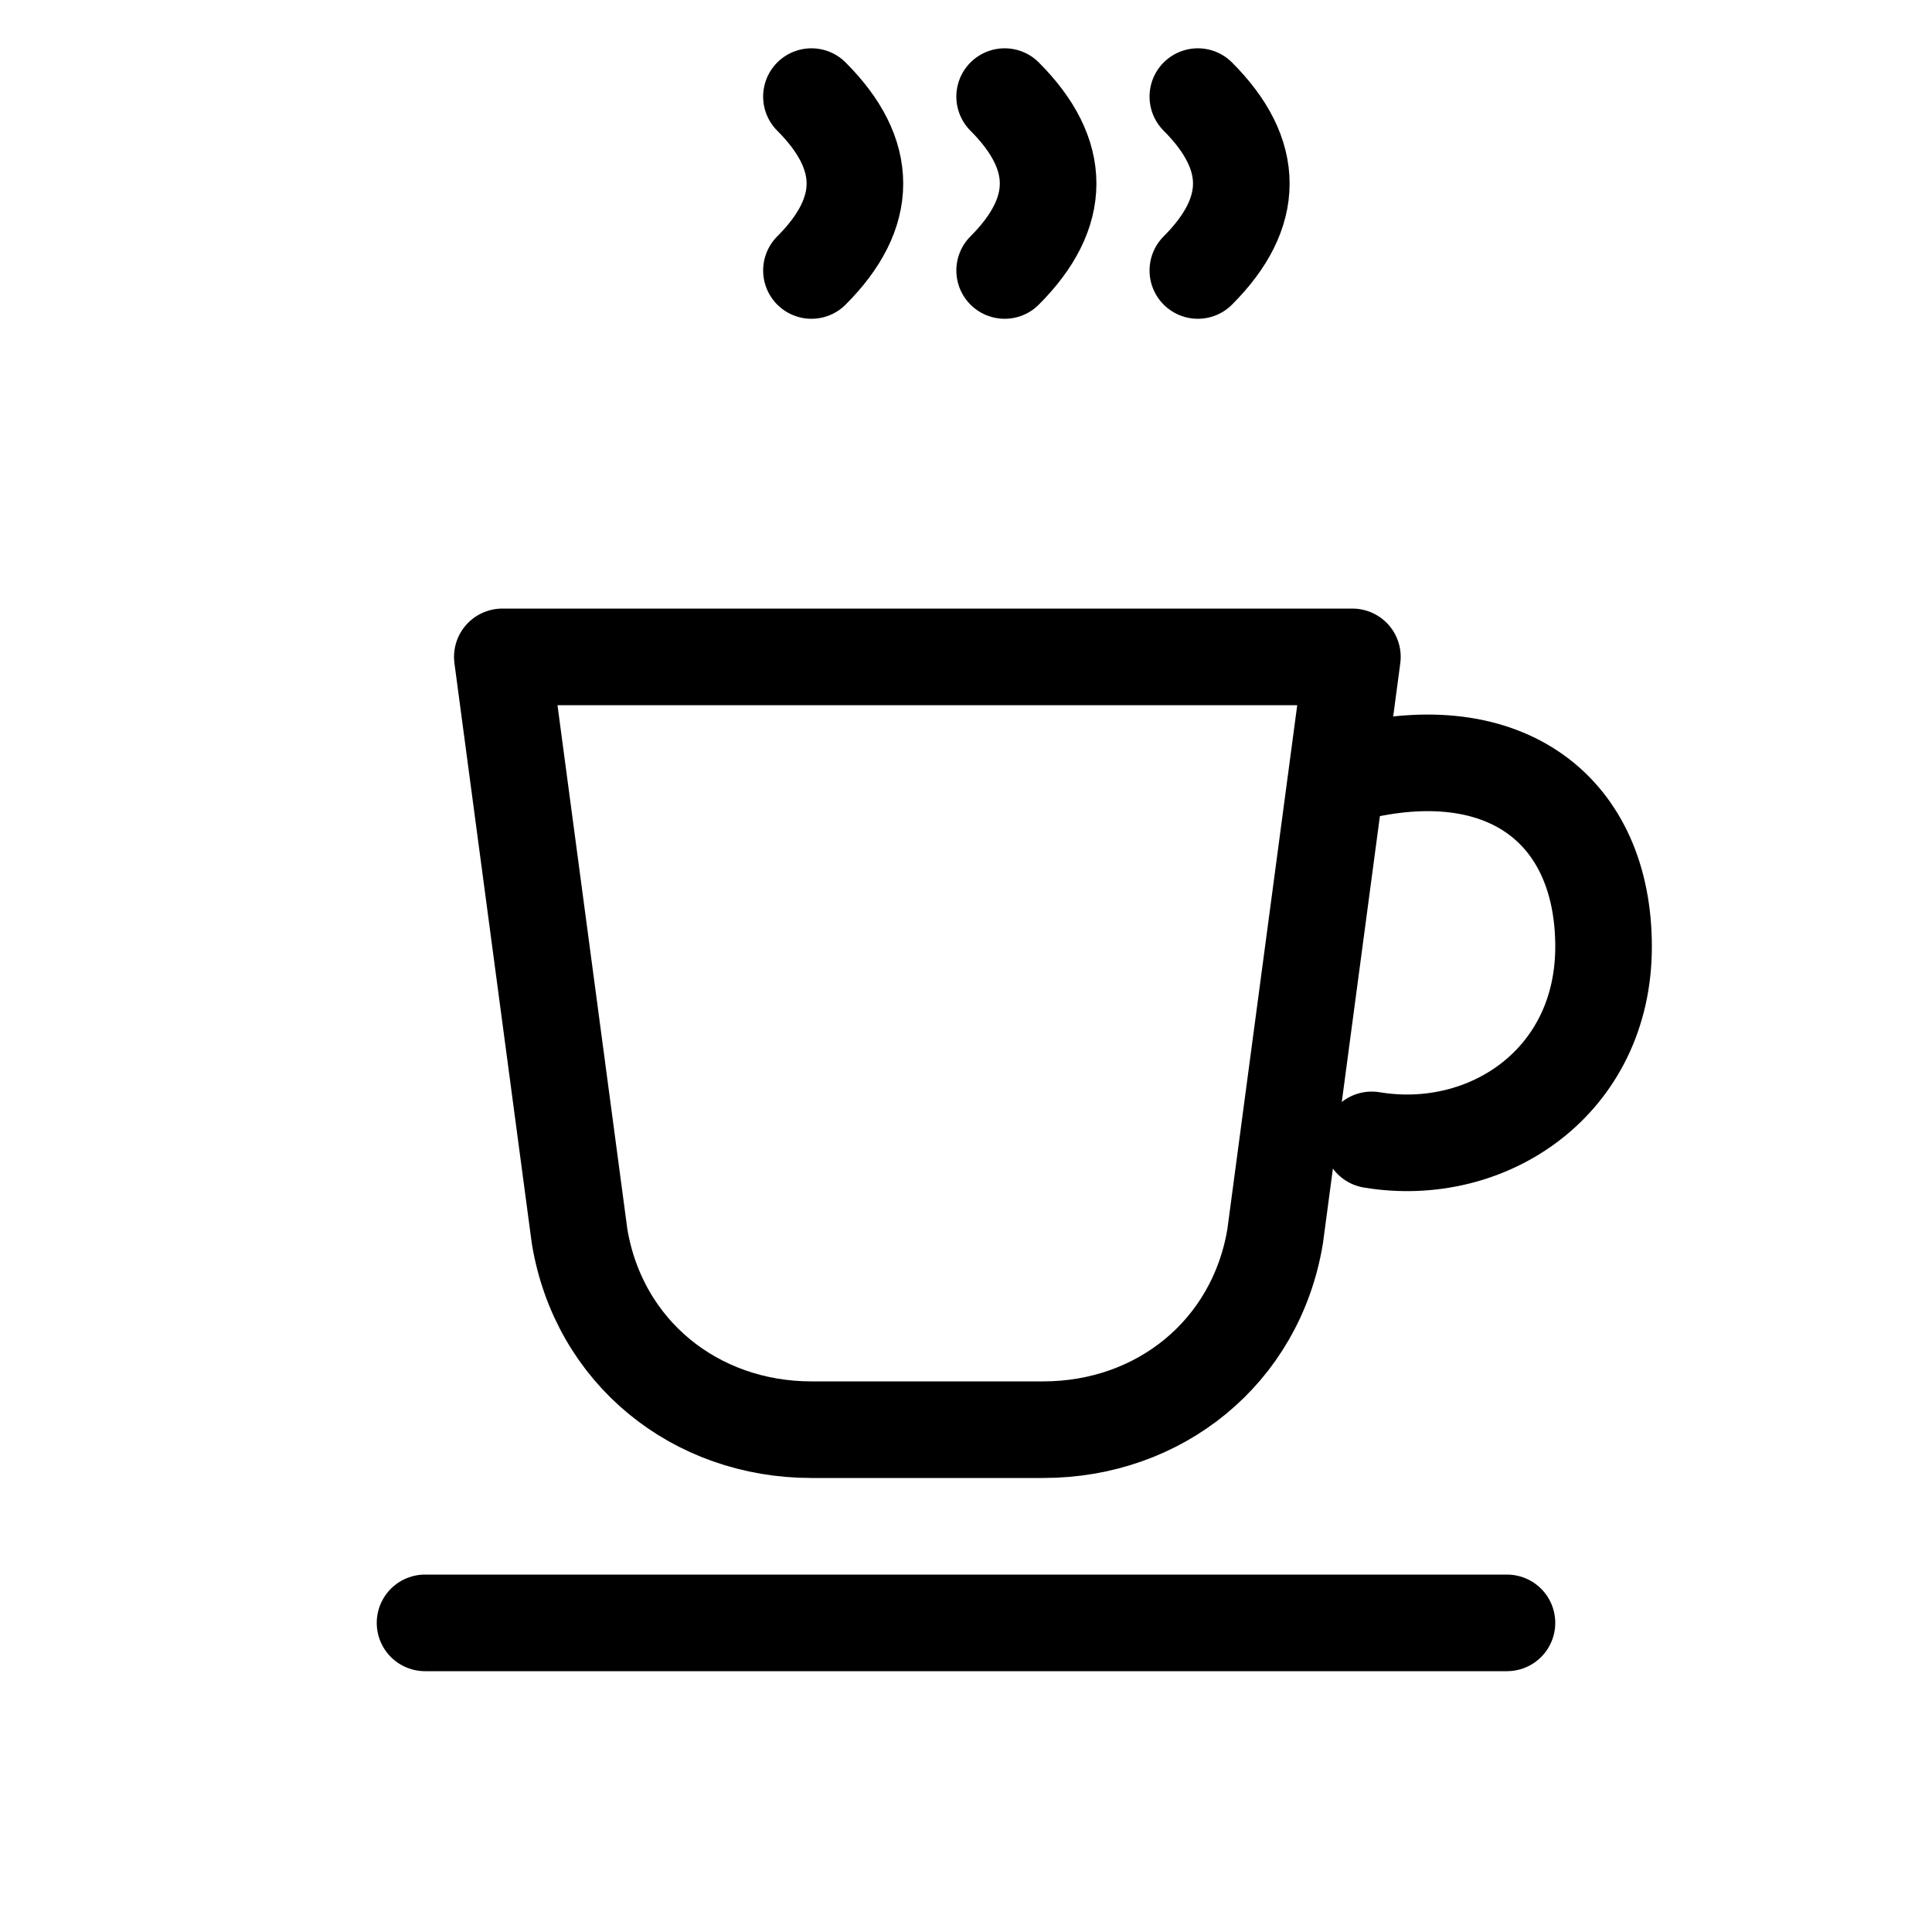
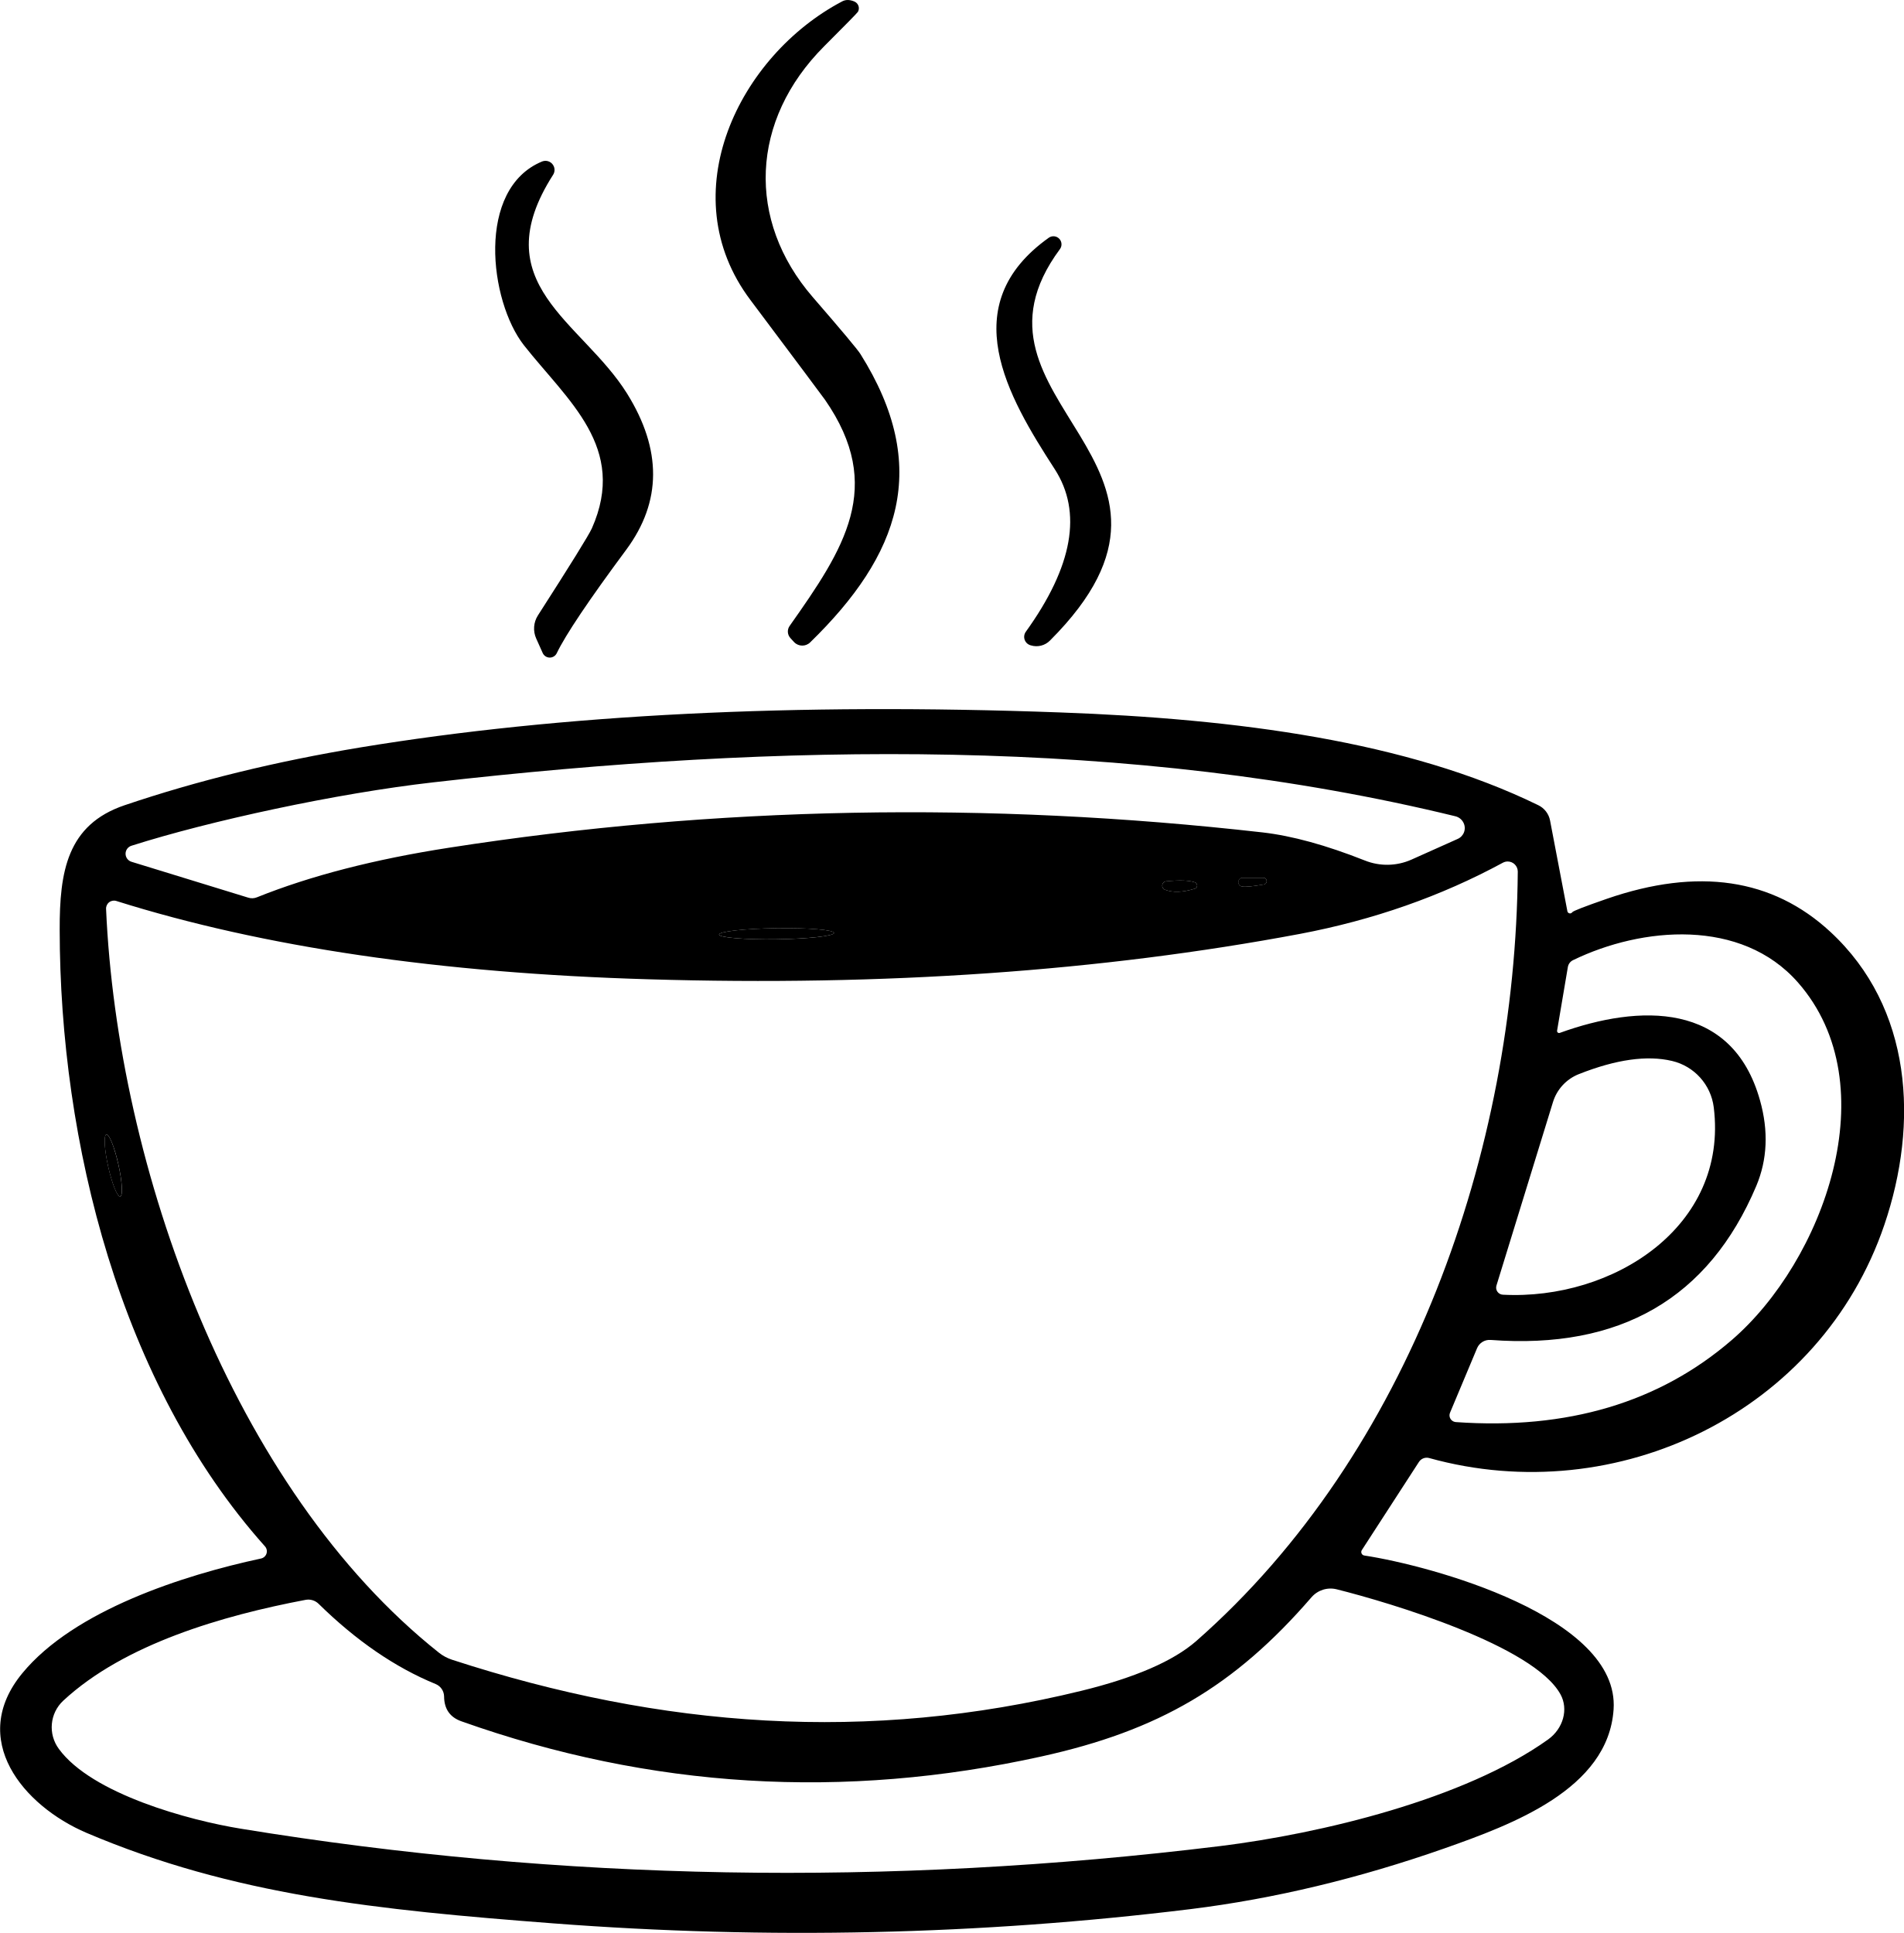
- <svg xmlns="http://www.w3.org/2000/svg" viewBox="0 0 100 100" fill="none" stroke="currentColor" stroke-width="5" stroke-linecap="round" stroke-linejoin="round" aria-hidden="true">
-   <path d="M42 14c3-3 3-6 0-9" />
-   <path d="M52 14c3-3 3-6 0-9" />
-   <path d="M62 14c3-3 3-6 0-9" />
-   <path d="M26 34h44l-4 30c-1 6-6 10-12 10H42c-6 0-11-4-12-10z" />
-   <path d="M70 40c8-2 13 2 13 9s-6 11-12 10" />
-   <path d="M22 84h56" />
+ <svg xmlns="http://www.w3.org/2000/svg" fill="currentColor" aria-hidden="true" viewBox="30.926 7.016 336 341.25">
+   <path d="M182.348 9.11c-.137.214-2.125 2.245-5.961 6.081-13.024 13.055-13.739 30.704-2.02 44.262q7.659 8.841 8.426 10.059c12.52 19.933 6.973 35.48-8.867 50.906a1.99 1.99 0 0 1-2.813-.02q-.036-.034-.066-.07l-.625-.683a1.71 1.71 0 0 1-.117-2.137c9.582-13.586 16.91-24.531 6.226-39.93-.492-.695-4.883-6.566-13.172-17.625-14.03-18.687-1.984-43.101 16.2-52.683.613-.336 1.328-.336 2.136 0 .668.27.996 1.02.735 1.671q-.036.088-.082.168m-53.785 28.746c-12.372 19.313 5.074 25.84 13.054 38.657q9.224 14.83-.12 27.5-9.966 13.439-12.31 18.336a1.368 1.368 0 0 1-2.464-.032l-1.157-2.582a4.3 4.3 0 0 1 .297-4.062q8.665-13.499 9.524-15.367c6.347-14.301-4.27-22.547-11.985-32.336-6.113-7.801-8.484-27.649 3.235-32.457a1.6 1.6 0 0 1 2.062.93c.176.464.125.992-.137 1.413m89.446 13.141c-19.996 26.996 29.844 37.5-1.75 69.094a3.36 3.36 0 0 1-3.383.86l-.09-.028a1.544 1.544 0 0 1-.8-2.375q12.461-17.324 5.1-28.715c-8.335-12.875-17.737-28.957-1.038-40.852a1.425 1.425 0 0 1 1.96 2.016m53.727 230.629c11.54 1.75 45.121 10.77 43.996 27.176-.949 14.12-18.039 20.351-29.785 24.504q-22.815 8.011-44.86 10.742c-37.198 4.566-74.698 5.406-112.491 2.52-31.031-2.372-56.489-4.954-82.418-15.989-11.153-4.777-20.942-16.496-11.301-28.183 9.137-11.094 28.418-17.297 42.098-20.235a1.304 1.304 0 0 0 .71-2.164c-25.574-28.629-36.19-71.437-36.222-108.82-.027-10.235 1.277-18.57 11.48-22.012 12.797-4.332 26.672-7.73 41.625-10.203 35.461-5.836 76.618-7.89 123.473-6.172 31.238 1.129 61.262 5.074 84.399 16.375a3.79 3.79 0 0 1 2.078 2.7l3.054 15.991a.476.476 0 0 0 .864.208c.136-.22 2.171-1.008 6.109-2.375 16.098-5.555 29.254-3.61 39.457 5.843 14.445 13.38 15.633 33.73 9.523 51.711-11.214 33.047-47.113 50.403-80.336 41.176a1.64 1.64 0 0 0-1.812.684l-10.086 15.574a.625.625 0 0 0 .445.949M54.16 156.313a1.482 1.482 0 0 0 0 2.848l20.559 6.32a2.24 2.24 0 0 0 1.57-.06c9.453-3.8 20.758-6.714 33.91-8.753 47.051-7.316 94.903-8.219 143.559-2.7 5.203.595 11.222 2.247 18.066 4.958a10.57 10.57 0 0 0 8.219-.149l8.156-3.652a2.09 2.09 0 0 0 1.078-2.781 2.17 2.17 0 0 0-1.46-1.223c-57.29-13.973-119.172-12.992-180.407-5.992-17.027 1.93-39.457 6.793-53.25 11.184m-4.512 11.156c1.989 45.566 22.282 102.347 58.743 131.304a7.4 7.4 0 0 0 2.312 1.247c37.14 12.101 73.516 14.683 111.102 5.488q14.18-3.474 20.261-8.781c37.797-33.2 56.336-86.688 56.754-135.848a1.785 1.785 0 0 0-1.785-1.777c-.285 0-.57.074-.828.207-10.937 5.933-22.89 10.125-35.867 12.582-35.043 6.582-73.356 9.254-114.926 8.007q-55.094-1.6-93.953-13.824a1.396 1.396 0 0 0-1.813 1.395m204.196-5.489h-3.531a.774.774 0 0 0-.117 1.543q.83.146 3.765-.359a.594.594 0 1 0-.117-1.184m-12.016.801q-1.542-.533-5.07-.176a.768.768 0 0 0-.207 1.48q2.075.803 5.25-.175a.594.594 0 0 0 .027-1.129m-63.695 8.934c-.008-.54-4.555-.914-10.156-.836s-10.141.578-10.133 1.121c.011.54 4.558.914 10.16.836 5.601-.074 10.137-.578 10.129-1.121q0 .006 0 0m128.101 17.648c14.036-5.074 30.438-5.605 35.336 11.899q2.286 8.126-.656 15.129c-8.383 19.836-24.02 28.894-46.902 27.175a2.395 2.395 0 0 0-2.375 1.454l-4.774 11.39a1.19 1.19 0 0 0 .645 1.567c.125.05.258.082.39.093 19.68 1.383 35.918-3.449 48.715-14.507 16.078-13.883 27.621-44.915 11.66-63.102-9.996-11.39-27.53-9.848-39.691-3.945a1.64 1.64 0 0 0-.922 1.214l-1.898 11.215a.353.353 0 0 0 .261.43c.07.02.145.012.211-.012m-10.054 46.219c19.402 1.012 39.84-11.984 37.23-33.078a9.645 9.645 0 0 0-7.355-8.188c-4.414-1.046-9.89-.273-16.438 2.317a7.76 7.76 0 0 0-4.597 4.98l-9.97 32.367a1.248 1.248 0 0 0 1.13 1.602M49.703 207.297c-.496.113-.351 2.652.324 5.676.676 3.02 1.625 5.382 2.121 5.27.497-.11.352-2.653-.324-5.673-.676-3.023-1.629-5.382-2.12-5.273m59.606 99.219a2.41 2.41 0 0 0-1.48-2.196q-10.713-4.388-20.68-14.18a2.59 2.59 0 0 0-2.313-.683c-14.54 2.758-31.953 7.773-42.75 17.8-2.383 2.22-2.715 5.884-.77 8.513 5.813 7.953 22.989 12.609 32.157 14.09q84.784 13.857 172.84 3.058c17.738-2.195 43.074-8.25 57.847-18.809 2.695-1.933 3.637-5.363 2.195-7.98-4.714-8.574-29.902-16.137-39.515-18.543a4.46 4.46 0 0 0-4.418 1.394c-13.649 15.786-26.969 23.555-47.703 28.125q-52.306 11.567-102.32-6.199c-2.044-.71-3.07-2.176-3.09-4.39m0 0" />
+   <path d="M253.965 163.168c-1.961.336-3.215.453-3.77.355a.77.77 0 0 1-.71-.832.77.77 0 0 1 .831-.71h3.532a.595.595 0 0 1 .648.535.595.595 0 0 1-.531.652m-12.165.742q-3.173.979-5.253.176a.773.773 0 0 1 .207-1.484c2.351-.239 4.047-.176 5.074.18a.593.593 0 0 1-.027 1.128m-63.661 7.8q.001.099-.19.196-.194.1-.575.192-.38.094-.937.183-.554.089-1.258.164a42 42 0 0 1-1.535.145 66 66 0 0 1-1.754.113q-.922.053-1.903.082-.978.036-1.98.047c-.664.012-1.324.012-1.977.012a98 98 0 0 1-1.906-.031q-.921-.025-1.754-.067a47 47 0 0 1-1.539-.098q-.709-.058-1.266-.132a11 11 0 0 1-.937-.157 2.8 2.8 0 0 1-.582-.175c-.129-.059-.195-.125-.195-.188q-.004-.094.191-.195a3 3 0 0 1 .574-.192q.382-.091.934-.18c.37-.058.793-.117 1.262-.167q.702-.076 1.535-.145a66 66 0 0 1 1.754-.113c.613-.035 1.25-.063 1.902-.082a82 82 0 0 1 1.976-.047 112 112 0 0 1 3.887.02q.921.024 1.754.066a46 46 0 0 1 1.54.101q.71.06 1.26.13.56.074.942.156.386.082.582.175.196.094.196.188M51.813 212.566q.123.539.222 1.07.099.535.18 1.04.077.503.125.965.051.458.074.851c.016.266.023.5.016.711a4 4 0 0 1-.04.543 1.2 1.2 0 0 1-.1.348c-.04.082-.09.133-.15.144-.062.012-.124-.008-.199-.066a1.3 1.3 0 0 1-.238-.274 4 4 0 0 1-.27-.472 10 10 0 0 1-.288-.649 20 20 0 0 1-.59-1.73 29 29 0 0 1-.535-2.078q-.124-.54-.223-1.074-.099-.53-.18-1.036a21 21 0 0 1-.199-1.82 8 8 0 0 1-.016-.71q.005-.318.04-.54a1.2 1.2 0 0 1 .101-.348q.06-.128.148-.144.095-.023.2.066.11.084.238.274.129.188.27.468.138.283.288.653c.098.242.196.512.297.8a30 30 0 0 1 .828 3.008m0 0" />
</svg>
